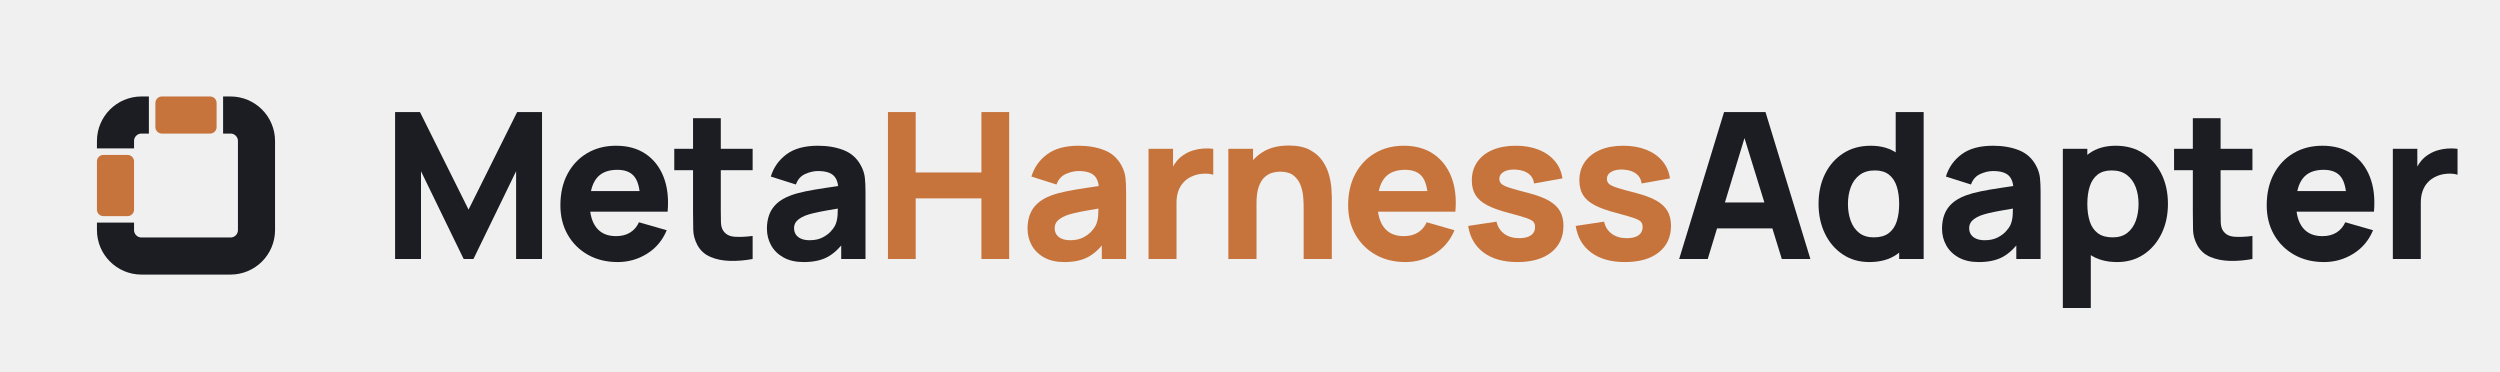
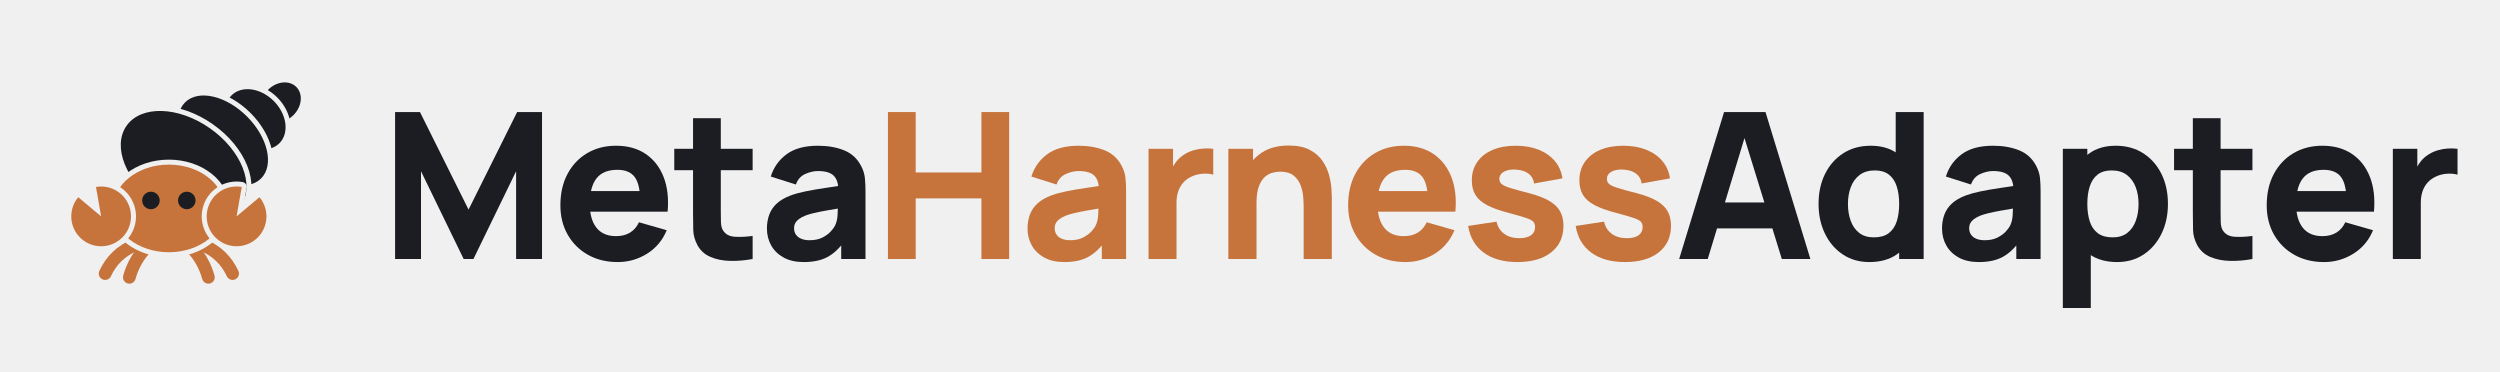
<svg xmlns="http://www.w3.org/2000/svg" viewBox="0 0 538.8 80" width="539" height="80" role="img" aria-label="MetaHarnessAdapter">
  <g transform="translate(8 8) scale(1)">
-     <g transform="translate(6.4 6.4) scale(0.8)">
-       <path d="M13 22V20A7 7 0 0 1 20 13H22" fill="none" stroke="#1B1D22" stroke-width="10" />
-       <path d="M42 13H44A7 7 0 0 1 51 20V44A7 7 0 0 1 44 51H20A7 7 0 0 1 13 44V42" fill="none" stroke="#1B1D22" stroke-width="10" />
-       <rect x="8" y="23.75" width="10" height="16.5" rx="1.75" fill="#C6743C" />
-       <rect x="23.75" y="8" width="16.5" height="10" rx="1.75" fill="#C6743C" />
+     <g transform="translate(6.4 6.4) scale(0.85875) translate(-4.49 -10.44)">
+       <defs>
+         <mask id="ht0" maskUnits="userSpaceOnUse" x="-20" y="-20" width="110" height="110">
+           <rect x="-20" y="-20" width="110" height="110" fill="#fff" />
+           <g transform="rotate(45 33 36)" fill="#000" stroke="#000" stroke-width="2.5" stroke-linejoin="round">
+             <ellipse cx="37.5" cy="14" rx="8.5" ry="6.5" />
+             <ellipse cx="35.5" cy="23.5" rx="13.5" ry="8.5" />
+             <ellipse cx="33" cy="35" rx="17.5" ry="11.5" transform="rotate(-10 33 35)" />
+           </g>
+           <g fill="#000" stroke="#000" stroke-width="2.5" stroke-linejoin="round">
+             <ellipse cx="30" cy="46" rx="14" ry="11" />
+             <path d="M13 48L11.70 40.61A7.5 7.5 0 1 1 7.25 43.18Z" />
+             <path d="M47 48L52.75 43.18A7.5 7.5 0 1 1 48.30 40.61Z" />
+           </g>
+         </mask>
+         <mask id="ht1" maskUnits="userSpaceOnUse" x="-20" y="-20" width="110" height="110">
+           <rect x="-20" y="-20" width="110" height="110" fill="#fff" />
+           <g transform="rotate(45 33 36)" fill="#000" stroke="#000" stroke-width="2.5" stroke-linejoin="round">
+             <ellipse cx="35.5" cy="23.5" rx="13.5" ry="8.5" />
+             <ellipse cx="33" cy="35" rx="17.5" ry="11.5" transform="rotate(-10 33 35)" />
+           </g>
+           <g fill="#000" stroke="#000" stroke-width="2.5" stroke-linejoin="round">
+             <ellipse cx="30" cy="46" rx="14" ry="11" />
+             <path d="M13 48L11.70 40.61A7.5 7.5 0 1 1 7.25 43.18Z" />
+             <path d="M47 48L52.75 43.18A7.5 7.5 0 1 1 48.30 40.61Z" />
+           </g>
+         </mask>
+         <mask id="ht2" maskUnits="userSpaceOnUse" x="-20" y="-20" width="110" height="110">
+           <rect x="-20" y="-20" width="110" height="110" fill="#fff" />
+           <g transform="rotate(45 33 36)" fill="#000" stroke="#000" stroke-width="2.5" stroke-linejoin="round">
+             <ellipse cx="33" cy="35" rx="17.5" ry="11.5" transform="rotate(-10 33 35)" />
+           </g>
+           <g fill="#000" stroke="#000" stroke-width="2.5" stroke-linejoin="round">
+             <ellipse cx="30" cy="46" rx="14" ry="11" />
+             <path d="M13 48L11.70 40.61A7.5 7.5 0 1 1 7.25 43.18Z" />
+             <path d="M47 48L52.75 43.18A7.5 7.5 0 1 1 48.30 40.61Z" />
+           </g>
+         </mask>
+         <mask id="ht3" maskUnits="userSpaceOnUse" x="-20" y="-20" width="110" height="110">
+           <rect x="-20" y="-20" width="110" height="110" fill="#fff" />
+           <g fill="#000" stroke="#000" stroke-width="2.5" stroke-linejoin="round">
+             <ellipse cx="30" cy="46" rx="14" ry="11" />
+             <path d="M13 48L11.70 40.61A7.5 7.5 0 1 1 7.25 43.18Z" />
+             <path d="M47 48L52.75 43.18A7.5 7.5 0 1 1 48.30 40.61Z" />
+           </g>
+         </mask>
+         <mask id="hl" maskUnits="userSpaceOnUse" x="-20" y="-20" width="110" height="110">
+           <rect x="-20" y="-20" width="110" height="110" fill="#fff" />
+           <g fill="#000" stroke="#000" stroke-width="2.5" stroke-linejoin="round">
+             <ellipse cx="30" cy="46" rx="14" ry="11" />
+             <path d="M13 48L11.70 40.61A7.5 7.5 0 1 1 7.25 43.18Z" />
+             <path d="M47 48L52.75 43.18A7.5 7.5 0 1 1 48.30 40.61Z" />
+           </g>
+         </mask>
+         <mask id="hb" maskUnits="userSpaceOnUse" x="-20" y="-20" width="110" height="110">
+           <rect x="-20" y="-20" width="110" height="110" fill="#fff" />
+           <g fill="#000" stroke="#000" stroke-width="2.5" stroke-linejoin="round">
+             <path d="M13 48L11.70 40.61A7.5 7.5 0 1 1 7.25 43.18Z" />
+             <path d="M47 48L52.75 43.18A7.5 7.5 0 1 1 48.30 40.61Z" />
+           </g>
+         </mask>
+       </defs>
+       <g mask="url(#ht0)">
+         <g transform="rotate(45 33 36)" fill="#1B1D22">
+           <ellipse cx="39" cy="6.5" rx="4.5" ry="5.5" />
+         </g>
+       </g>
+       <g mask="url(#ht1)">
+         <g transform="rotate(45 33 36)" fill="#1B1D22">
+           <ellipse cx="37.5" cy="14" rx="8.5" ry="6.5" />
+         </g>
+       </g>
+       <g mask="url(#ht2)">
+         <g transform="rotate(45 33 36)" fill="#1B1D22">
+           <ellipse cx="35.5" cy="23.5" rx="13.5" ry="8.5" />
+         </g>
+       </g>
+       <g mask="url(#ht3)">
+         <g transform="rotate(45 33 36)" fill="#1B1D22">
+           <ellipse cx="33" cy="35" rx="17.5" ry="11.5" transform="rotate(-10 33 35)" />
+         </g>
+       </g>
+       <g mask="url(#hl)" fill="none" stroke="#C6743C" stroke-width="3.2" stroke-linecap="round">
+         <path d="M21.40 55.20q-5.10 2.20 -7.40 7.15" />
+         <path d="M24.42 55.70q-3.10 3.15 -4.34 7.59" />
+         <path d="M38.60 55.20q5.10 2.20 7.40 7.15" />
+         <path d="M35.58 55.70q3.10 3.15 4.34 7.59" />
+       </g>
+       <g mask="url(#hb)" fill="#C6743C">
+         <ellipse cx="30" cy="46" rx="14" ry="11" />
+       </g>
+       <g fill="#C6743C">
+         <path d="M13 48L11.70 40.61A7.5 7.5 0 1 1 7.25 43.18Z" />
+         <path d="M47 48L52.75 43.18A7.5 7.5 0 1 1 48.30 40.61Z" />
+       </g>
+       <g fill="#1B1D22">
+         <circle cx="25.5" cy="44" r="2.2" />
+         <circle cx="34.5" cy="44" r="2.2" />
+       </g>
    </g>
  </g>
  <g transform="translate(-8 0)">
    <path d="M93.08 55.84V24.16H98.448L108.92 45.192L119.392 24.16H124.76V55.84H119.172V36.92L109.976 55.84H107.864L98.668 36.92V55.84Z" fill="#1B1D22" />
  </g>
  <g transform="translate(-8 0)">
    <path d="M141.084 56.5Q137.432 56.5 134.649 54.927Q131.866 53.354 130.293 50.593Q128.72 47.832 128.72 44.268Q128.72 40.374 130.26 37.492Q131.8 34.61 134.506 33.015Q137.212 31.42 140.732 31.42Q144.472 31.42 147.09 33.18Q149.708 34.94 150.962 38.13Q152.216 41.32 151.842 45.632H145.924V43.432Q145.924 39.802 144.769 38.207Q143.614 36.612 140.996 36.612Q137.938 36.612 136.497 38.471Q135.056 40.33 135.056 43.96Q135.056 47.282 136.497 49.097Q137.938 50.912 140.732 50.912Q142.492 50.912 143.746 50.142Q145.0 49.372 145.66 47.92L151.644 49.636Q150.302 52.892 147.409 54.696Q144.516 56.5 141.084 56.5ZM133.208 45.632V41.188H148.96V45.632Z" fill="#1B1D22" />
  </g>
  <g transform="translate(-8 0)">
    <path d="M170.168 55.84Q167.704 56.302 165.339 56.247Q162.974 56.192 161.115 55.411Q159.256 54.63 158.288 52.892Q157.408 51.264 157.364 49.581Q157.32 47.898 157.32 45.764V25.48H163.304V45.412Q163.304 46.798 163.337 47.909Q163.37 49.02 163.788 49.68Q164.58 50.934 166.318 51.044Q168.056 51.154 170.168 50.868ZM153.272 36.7V32.08H170.168V36.7Z" fill="#1B1D22" />
  </g>
  <g transform="translate(-8 0)">
    <path d="M181.168 56.5Q178.616 56.5 176.845 55.521Q175.074 54.542 174.161 52.903Q173.248 51.264 173.248 49.284Q173.248 47.634 173.754 46.27Q174.26 44.906 175.393 43.861Q176.526 42.816 178.44 42.112Q179.76 41.628 181.586 41.254Q183.412 40.88 185.722 40.539Q188.032 40.198 190.804 39.78L188.648 40.968Q188.648 38.856 187.636 37.866Q186.624 36.876 184.248 36.876Q182.928 36.876 181.498 37.514Q180.068 38.152 179.496 39.78L174.084 38.064Q174.986 35.116 177.472 33.268Q179.958 31.42 184.248 31.42Q187.394 31.42 189.836 32.388Q192.278 33.356 193.532 35.732Q194.236 37.052 194.368 38.372Q194.5 39.692 194.5 41.32V55.84H189.264V50.956L190.012 51.968Q188.274 54.366 186.261 55.433Q184.248 56.5 181.168 56.5ZM182.444 51.792Q184.094 51.792 185.227 51.209Q186.36 50.626 187.031 49.878Q187.702 49.13 187.944 48.624Q188.406 47.656 188.483 46.369Q188.56 45.082 188.56 44.224L190.32 44.664Q187.658 45.104 186.008 45.401Q184.358 45.698 183.346 45.94Q182.334 46.182 181.564 46.468Q180.684 46.82 180.145 47.227Q179.606 47.634 179.353 48.118Q179.1 48.602 179.1 49.196Q179.1 50.01 179.507 50.593Q179.914 51.176 180.662 51.484Q181.41 51.792 182.444 51.792Z" fill="#1B1D22" />
  </g>
  <g transform="translate(-8 0)">
    <path d="M199.34 55.84V24.16H205.324V37.184H219.492V24.16H225.476V55.84H219.492V42.772H205.324V55.84Z" fill="#C6743C" />
  </g>
  <g transform="translate(-8 0)">
    <path d="M237.356 56.5Q234.804 56.5 233.033 55.521Q231.262 54.542 230.349 52.903Q229.436 51.264 229.436 49.284Q229.436 47.634 229.942 46.27Q230.448 44.906 231.581 43.861Q232.714 42.816 234.628 42.112Q235.948 41.628 237.774 41.254Q239.6 40.88 241.91 40.539Q244.22 40.198 246.992 39.78L244.836 40.968Q244.836 38.856 243.824 37.866Q242.812 36.876 240.436 36.876Q239.116 36.876 237.686 37.514Q236.256 38.152 235.684 39.78L230.272 38.064Q231.174 35.116 233.66 33.268Q236.146 31.42 240.436 31.42Q243.582 31.42 246.024 32.388Q248.466 33.356 249.72 35.732Q250.424 37.052 250.556 38.372Q250.688 39.692 250.688 41.32V55.84H245.452V50.956L246.2 51.968Q244.462 54.366 242.449 55.433Q240.436 56.5 237.356 56.5ZM238.632 51.792Q240.282 51.792 241.415 51.209Q242.548 50.626 243.219 49.878Q243.89 49.13 244.132 48.624Q244.594 47.656 244.671 46.369Q244.748 45.082 244.748 44.224L246.508 44.664Q243.846 45.104 242.196 45.401Q240.546 45.698 239.534 45.94Q238.522 46.182 237.752 46.468Q236.872 46.82 236.333 47.227Q235.794 47.634 235.541 48.118Q235.288 48.602 235.288 49.196Q235.288 50.01 235.695 50.593Q236.102 51.176 236.85 51.484Q237.598 51.792 238.632 51.792Z" fill="#C6743C" />
  </g>
  <g transform="translate(-8 0)">
    <path d="M255.528 55.84V32.08H260.808V37.888L260.236 37.14Q260.698 35.908 261.468 34.896Q262.238 33.884 263.36 33.224Q264.218 32.696 265.23 32.399Q266.242 32.102 267.32 32.025Q268.398 31.948 269.476 32.08V37.668Q268.486 37.36 267.177 37.459Q265.868 37.558 264.812 38.064Q263.756 38.548 263.03 39.351Q262.304 40.154 261.93 41.243Q261.556 42.332 261.556 43.696V55.84Z" fill="#C6743C" />
  </g>
  <g transform="translate(-8 0)">
    <path d="M288.968 55.84V44.62Q288.968 43.806 288.88 42.541Q288.792 41.276 288.33 40.0Q287.868 38.724 286.823 37.866Q285.778 37.008 283.864 37.008Q283.094 37.008 282.214 37.25Q281.334 37.492 280.564 38.185Q279.794 38.878 279.299 40.22Q278.804 41.562 278.804 43.784L275.372 42.156Q275.372 39.34 276.516 36.876Q277.66 34.412 279.959 32.894Q282.258 31.376 285.756 31.376Q288.55 31.376 290.31 32.322Q292.07 33.268 293.049 34.72Q294.028 36.172 294.446 37.745Q294.864 39.318 294.952 40.616Q295.04 41.914 295.04 42.508V55.84ZM272.732 55.84V32.08H278.056V39.956H278.804V55.84Z" fill="#C6743C" />
  </g>
  <g transform="translate(-8 0)">
    <path d="M310.924 56.5Q307.272 56.5 304.489 54.927Q301.706 53.354 300.133 50.593Q298.56 47.832 298.56 44.268Q298.56 40.374 300.1 37.492Q301.64 34.61 304.346 33.015Q307.052 31.42 310.572 31.42Q314.312 31.42 316.93 33.18Q319.548 34.94 320.802 38.13Q322.056 41.32 321.682 45.632H315.764V43.432Q315.764 39.802 314.609 38.207Q313.454 36.612 310.836 36.612Q307.778 36.612 306.337 38.471Q304.896 40.33 304.896 43.96Q304.896 47.282 306.337 49.097Q307.778 50.912 310.572 50.912Q312.332 50.912 313.586 50.142Q314.84 49.372 315.5 47.92L321.484 49.636Q320.142 52.892 317.249 54.696Q314.356 56.5 310.924 56.5ZM303.048 45.632V41.188H318.8V45.632Z" fill="#C6743C" />
  </g>
  <g transform="translate(-8 0)">
    <path d="M335.036 56.5Q330.548 56.5 327.787 54.465Q325.026 52.43 324.432 48.712L330.548 47.788Q330.922 49.46 332.209 50.406Q333.496 51.352 335.476 51.352Q337.104 51.352 337.984 50.725Q338.864 50.098 338.864 48.976Q338.864 48.272 338.512 47.843Q338.16 47.414 336.939 46.996Q335.718 46.578 333.144 45.896Q330.24 45.148 328.502 44.224Q326.764 43.3 325.994 42.013Q325.224 40.726 325.224 38.9Q325.224 36.612 326.39 34.929Q327.556 33.246 329.679 32.333Q331.802 31.42 334.684 31.42Q337.478 31.42 339.634 32.278Q341.79 33.136 343.121 34.72Q344.452 36.304 344.76 38.46L338.644 39.56Q338.49 38.24 337.5 37.47Q336.51 36.7 334.816 36.568Q333.166 36.458 332.165 37.008Q331.164 37.558 331.164 38.592Q331.164 39.208 331.593 39.626Q332.022 40.044 333.375 40.484Q334.728 40.924 337.5 41.628Q340.206 42.332 341.845 43.267Q343.484 44.202 344.232 45.511Q344.98 46.82 344.98 48.668Q344.98 52.32 342.34 54.41Q339.7 56.5 335.036 56.5Z" fill="#C6743C" />
  </g>
  <g transform="translate(-8 0)">
    <path d="M358.224 56.5Q353.736 56.5 350.975 54.465Q348.214 52.43 347.62 48.712L353.736 47.788Q354.11 49.46 355.397 50.406Q356.684 51.352 358.664 51.352Q360.292 51.352 361.172 50.725Q362.052 50.098 362.052 48.976Q362.052 48.272 361.7 47.843Q361.348 47.414 360.127 46.996Q358.906 46.578 356.332 45.896Q353.428 45.148 351.69 44.224Q349.952 43.3 349.182 42.013Q348.412 40.726 348.412 38.9Q348.412 36.612 349.578 34.929Q350.744 33.246 352.867 32.333Q354.99 31.42 357.872 31.42Q360.666 31.42 362.822 32.278Q364.978 33.136 366.309 34.72Q367.64 36.304 367.948 38.46L361.832 39.56Q361.678 38.24 360.688 37.47Q359.698 36.7 358.004 36.568Q356.354 36.458 355.353 37.008Q354.352 37.558 354.352 38.592Q354.352 39.208 354.781 39.626Q355.21 40.044 356.563 40.484Q357.916 40.924 360.688 41.628Q363.394 42.332 365.033 43.267Q366.672 44.202 367.42 45.511Q368.168 46.82 368.168 48.668Q368.168 52.32 365.528 54.41Q362.888 56.5 358.224 56.5Z" fill="#C6743C" />
  </g>
  <g transform="translate(-8 0)">
    <path d="M369.928 55.84 379.608 24.16H388.54L398.22 55.84H392.06L383.436 27.9H384.58L376.088 55.84ZM375.736 49.24V43.652H392.456V49.24Z" fill="#1B1D22" />
  </g>
  <g transform="translate(-8 0)">
    <path d="M410.936 56.5Q407.658 56.5 405.194 54.85Q402.73 53.2 401.355 50.362Q399.98 47.524 399.98 43.96Q399.98 40.33 401.377 37.503Q402.774 34.676 405.304 33.048Q407.834 31.42 411.244 31.42Q414.632 31.42 416.942 33.07Q419.252 34.72 420.44 37.558Q421.628 40.396 421.628 43.96Q421.628 47.524 420.429 50.362Q419.23 53.2 416.854 54.85Q414.478 56.5 410.936 56.5ZM411.904 51.176Q413.906 51.176 415.105 50.274Q416.304 49.372 416.832 47.744Q417.36 46.116 417.36 43.96Q417.36 41.804 416.832 40.176Q416.304 38.548 415.149 37.646Q413.994 36.744 412.124 36.744Q410.122 36.744 408.835 37.723Q407.548 38.702 406.932 40.341Q406.316 41.98 406.316 43.96Q406.316 45.962 406.91 47.601Q407.504 49.24 408.736 50.208Q409.968 51.176 411.904 51.176ZM417.36 55.84V39.56H416.612V24.16H422.64V55.84Z" fill="#1B1D22" />
  </g>
  <g transform="translate(-8 0)">
    <path d="M434.52 56.5Q431.968 56.5 430.197 55.521Q428.426 54.542 427.513 52.903Q426.6 51.264 426.6 49.284Q426.6 47.634 427.106 46.27Q427.612 44.906 428.745 43.861Q429.878 42.816 431.792 42.112Q433.112 41.628 434.938 41.254Q436.764 40.88 439.074 40.539Q441.384 40.198 444.156 39.78L442 40.968Q442 38.856 440.988 37.866Q439.976 36.876 437.6 36.876Q436.28 36.876 434.85 37.514Q433.42 38.152 432.848 39.78L427.436 38.064Q428.338 35.116 430.824 33.268Q433.31 31.42 437.6 31.42Q440.746 31.42 443.188 32.388Q445.63 33.356 446.884 35.732Q447.588 37.052 447.72 38.372Q447.852 39.692 447.852 41.32V55.84H442.616V50.956L443.364 51.968Q441.626 54.366 439.613 55.433Q437.6 56.5 434.52 56.5ZM435.796 51.792Q437.446 51.792 438.579 51.209Q439.712 50.626 440.383 49.878Q441.054 49.13 441.296 48.624Q441.758 47.656 441.835 46.369Q441.912 45.082 441.912 44.224L443.672 44.664Q441.01 45.104 439.36 45.401Q437.71 45.698 436.698 45.94Q435.686 46.182 434.916 46.468Q434.036 46.82 433.497 47.227Q432.958 47.634 432.705 48.118Q432.452 48.602 432.452 49.196Q432.452 50.01 432.859 50.593Q433.266 51.176 434.014 51.484Q434.762 51.792 435.796 51.792Z" fill="#1B1D22" />
  </g>
  <g transform="translate(-8 0)">
    <path d="M464.352 56.5Q460.81 56.5 458.434 54.85Q456.058 53.2 454.859 50.362Q453.66 47.524 453.66 43.96Q453.66 40.396 454.848 37.558Q456.036 34.72 458.346 33.07Q460.656 31.42 464.044 31.42Q467.454 31.42 469.984 33.048Q472.514 34.676 473.911 37.503Q475.308 40.33 475.308 43.96Q475.308 47.524 473.933 50.362Q472.558 53.2 470.094 54.85Q467.63 56.5 464.352 56.5ZM452.648 66.4V32.08H457.928V48.36H458.676V66.4ZM463.384 51.176Q465.32 51.176 466.552 50.208Q467.784 49.24 468.378 47.601Q468.972 45.962 468.972 43.96Q468.972 41.98 468.356 40.341Q467.74 38.702 466.453 37.723Q465.166 36.744 463.164 36.744Q461.294 36.744 460.139 37.646Q458.984 38.548 458.456 40.176Q457.928 41.804 457.928 43.96Q457.928 46.116 458.456 47.744Q458.984 49.372 460.183 50.274Q461.382 51.176 463.384 51.176Z" fill="#1B1D22" />
  </g>
  <g transform="translate(-8 0)">
    <path d="M493.524 55.84Q491.06 56.302 488.695 56.247Q486.33 56.192 484.471 55.411Q482.612 54.63 481.644 52.892Q480.764 51.264 480.72 49.581Q480.676 47.898 480.676 45.764V25.48H486.66V45.412Q486.66 46.798 486.693 47.909Q486.726 49.02 487.144 49.68Q487.936 50.934 489.674 51.044Q491.412 51.154 493.524 50.868ZM476.628 36.7V32.08H493.524V36.7Z" fill="#1B1D22" />
  </g>
  <g transform="translate(-8 0)">
    <path d="M508.968 56.5Q505.316 56.5 502.533 54.927Q499.75 53.354 498.177 50.593Q496.604 47.832 496.604 44.268Q496.604 40.374 498.144 37.492Q499.684 34.61 502.39 33.015Q505.096 31.42 508.616 31.42Q512.356 31.42 514.974 33.18Q517.592 34.94 518.846 38.13Q520.1 41.32 519.726 45.632H513.808V43.432Q513.808 39.802 512.653 38.207Q511.498 36.612 508.88 36.612Q505.822 36.612 504.381 38.471Q502.94 40.33 502.94 43.96Q502.94 47.282 504.381 49.097Q505.822 50.912 508.616 50.912Q510.376 50.912 511.63 50.142Q512.884 49.372 513.544 47.92L519.528 49.636Q518.186 52.892 515.293 54.696Q512.4 56.5 508.968 56.5ZM501.092 45.632V41.188H516.844V45.632Z" fill="#1B1D22" />
  </g>
  <g transform="translate(-8 0)">
    <path d="M523.796 55.84V32.08H529.076V37.888L528.504 37.14Q528.966 35.908 529.736 34.896Q530.506 33.884 531.628 33.224Q532.486 32.696 533.498 32.399Q534.51 32.102 535.588 32.025Q536.666 31.948 537.744 32.08V37.668Q536.754 37.36 535.445 37.459Q534.136 37.558 533.08 38.064Q532.024 38.548 531.298 39.351Q530.572 40.154 530.198 41.243Q529.824 42.332 529.824 43.696V55.84Z" fill="#1B1D22" />
  </g>
</svg>
